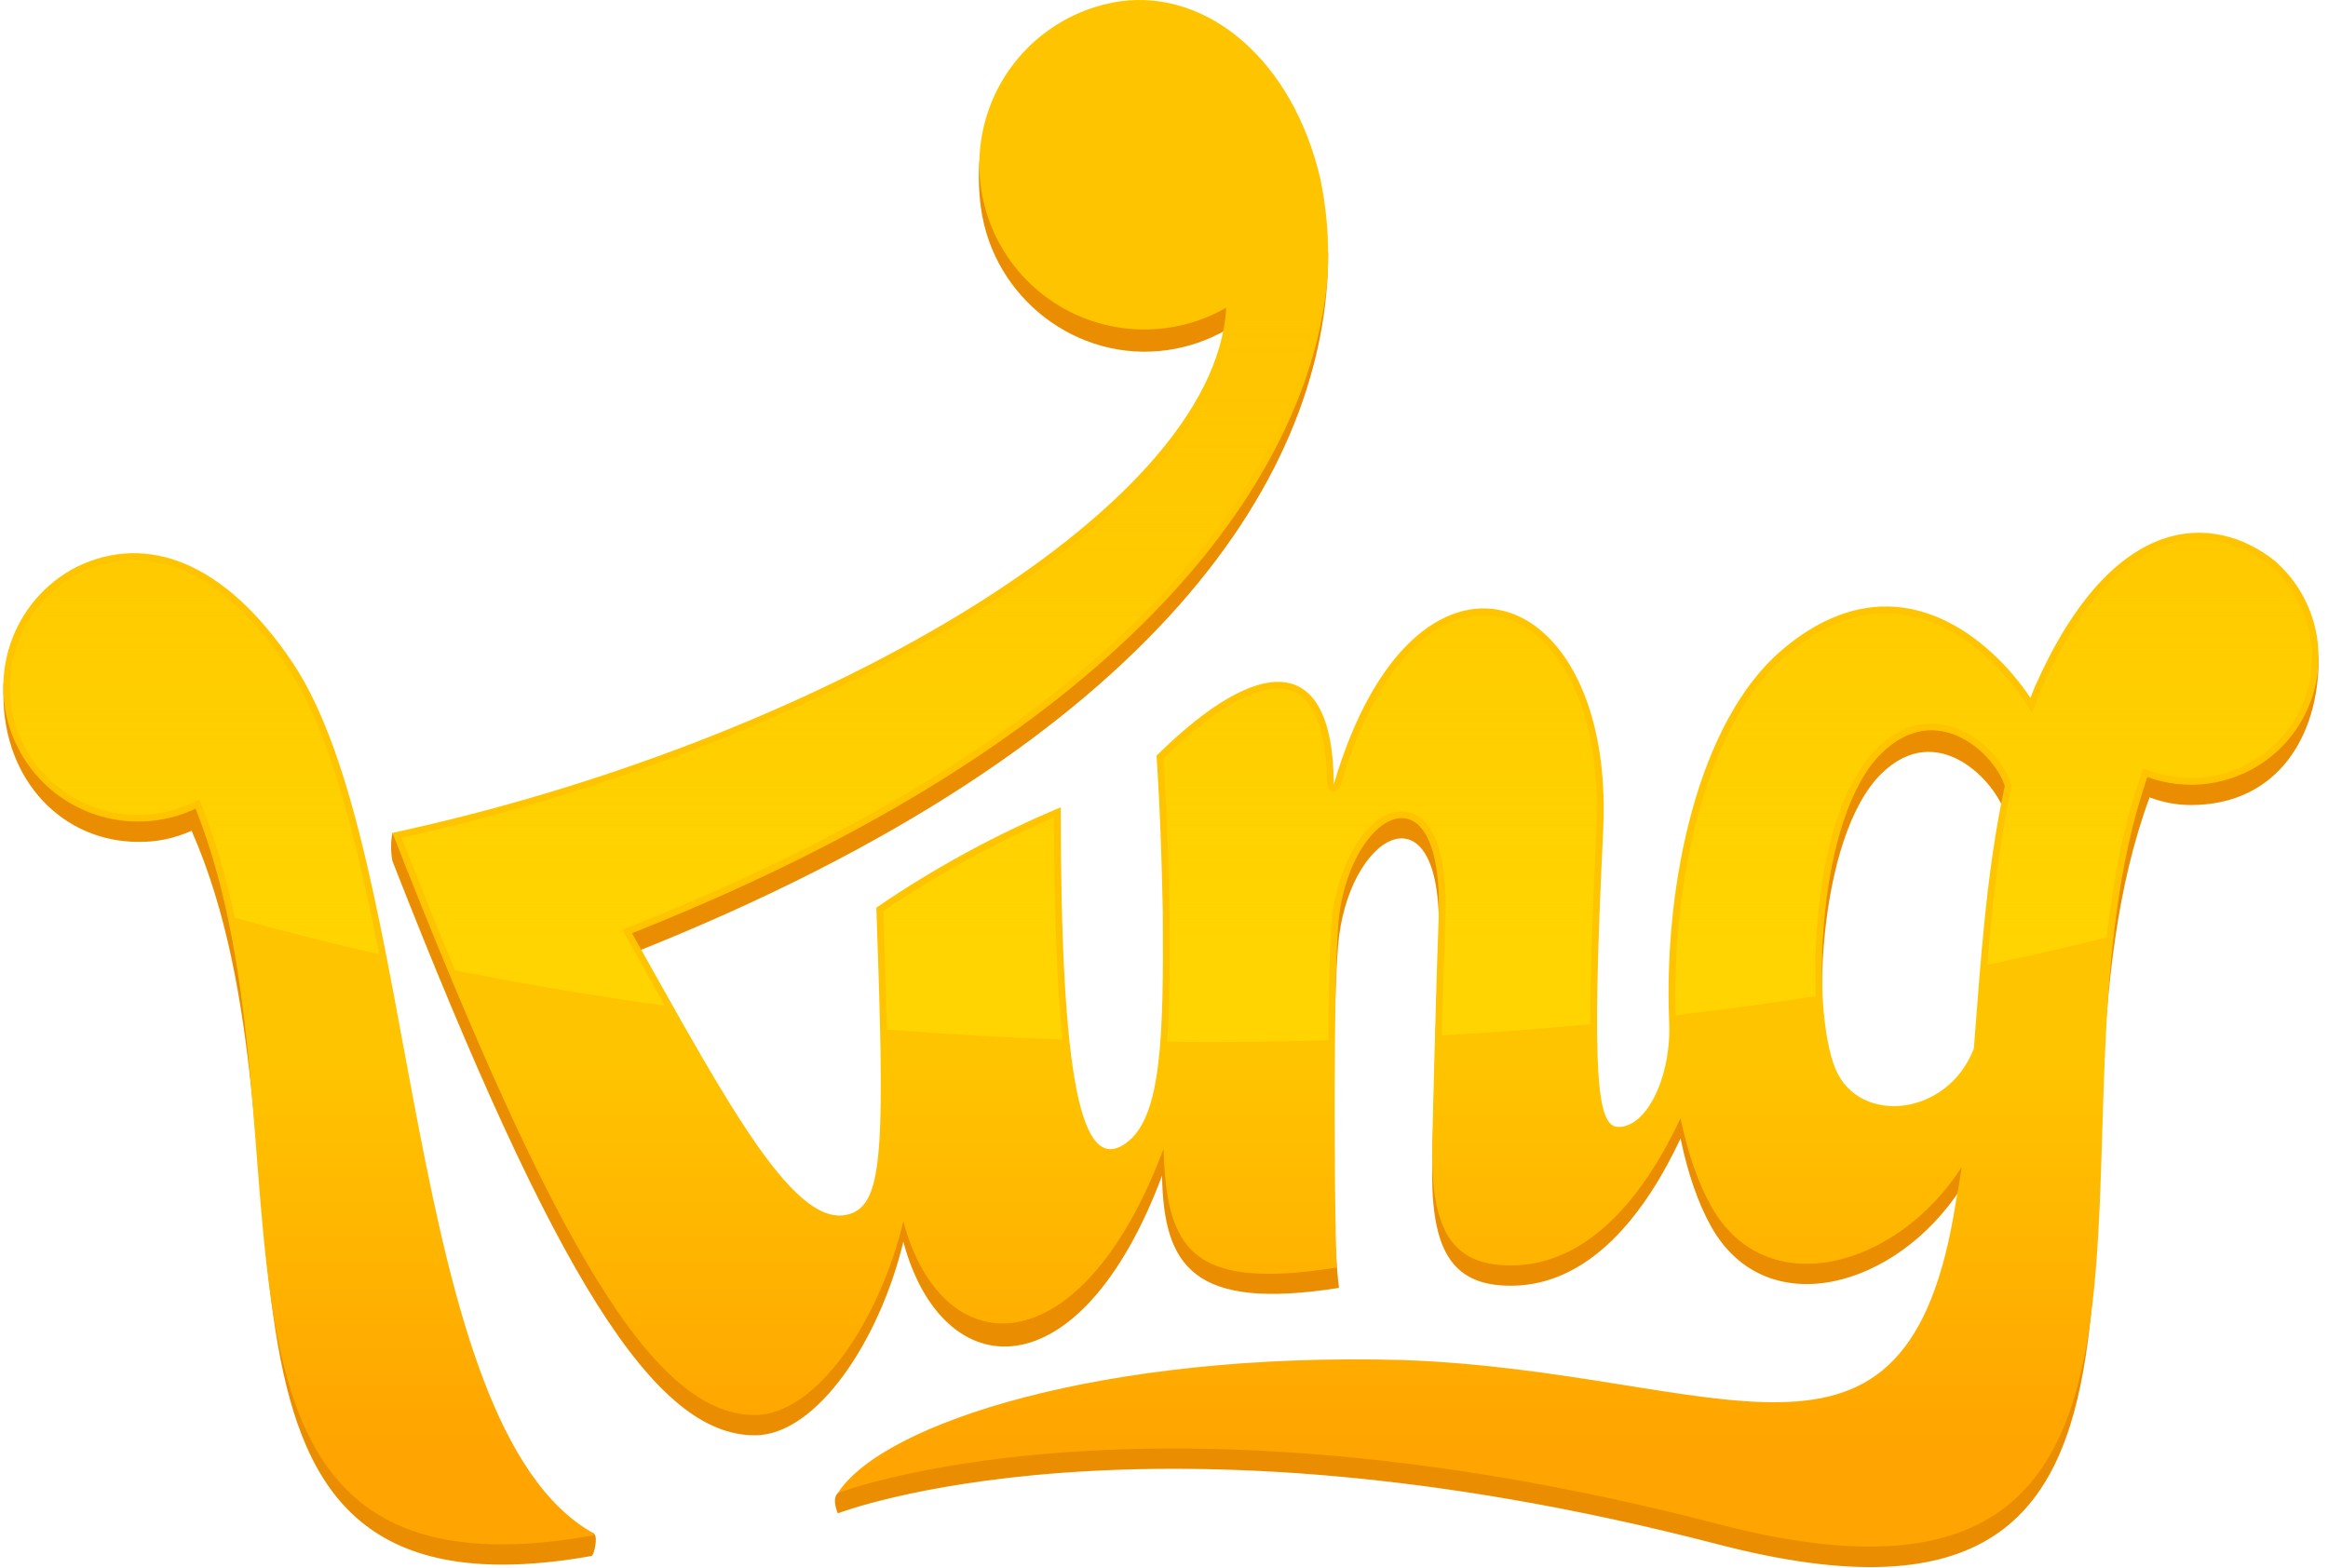
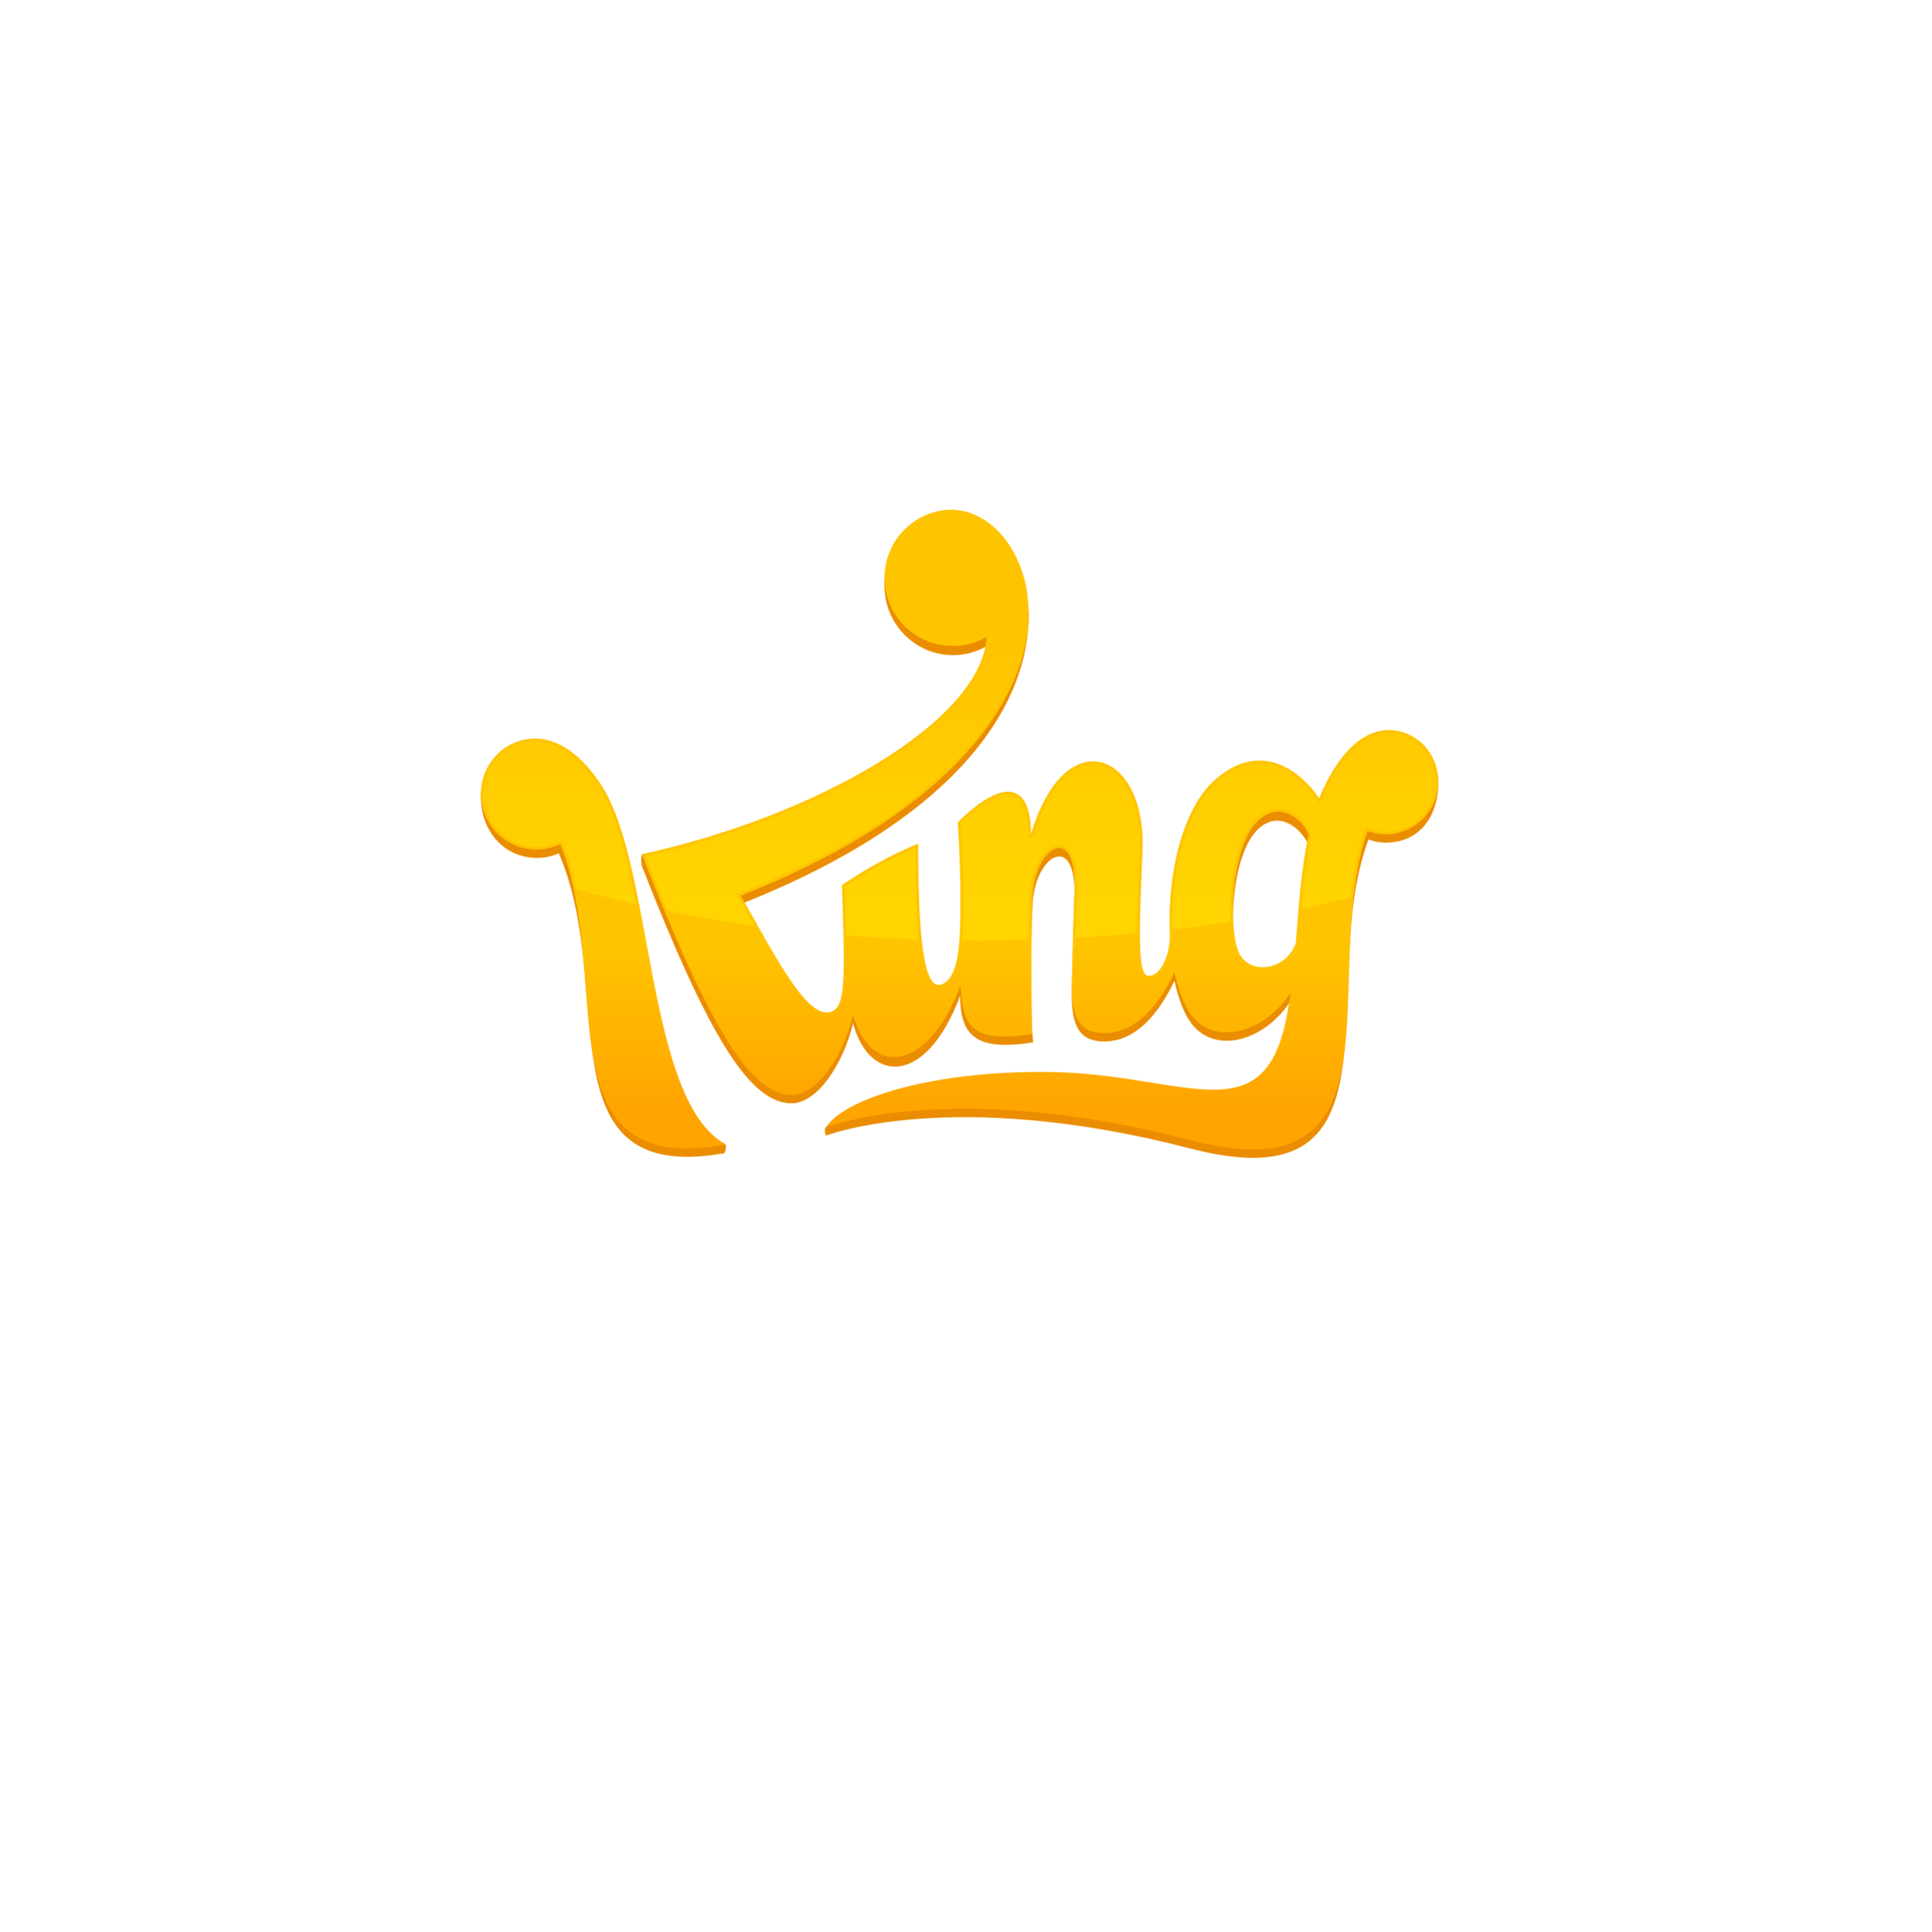
- <svg xmlns="http://www.w3.org/2000/svg" width="251px" height="169px" viewBox="0 0 251 169" version="1.1">
+ <svg xmlns="http://www.w3.org/2000/svg" width="145px" height="145px" viewBox="0 0 145 145" version="1.1">
  <defs>
    <linearGradient x1="50.001%" y1="68.364%" x2="50.001%" y2="93.464%" id="linearGradient-1">
      <stop stop-color="#FFC400" offset="0%" />
      <stop stop-color="#FFA400" offset="100%" />
    </linearGradient>
    <linearGradient x1="50.004%" y1="29.642%" x2="50.004%" y2="90.102%" id="linearGradient-2">
      <stop stop-color="#FFD400" stop-opacity="0" offset="0%" />
      <stop stop-color="#FFD400" offset="100%" />
    </linearGradient>
  </defs>
-   <g id="Page-1" stroke="none" stroke-width="1" fill="none" fill-rule="evenodd">
-     <g id="king_portfolio" fill-rule="nonzero">
-       <path d="M60.742,165.149 C61.287,165.649 63.44,164.931 64.023,165.349 C64.538,165.72 64.015,167.737 63.79,167.776 C15.671,176.298 36.06,124.568 20.656,89.577 C18.851,90.399 16.886,90.809 14.903,90.777 C6.873,90.776 0.364,84.278 0.364,74.879 C0.364,74.183 0.367,73.788 0.367,73.788 C0.437,73.294 0.673,73.21 0.792,72.735 C1.815,68.648 4.556,65.204 8.309,63.29 C15.891,59.637 24.28,62.785 31.565,73.666 C44.74,93.347 43.376,149.227 60.742,165.148 L60.742,165.149 Z M249.77,70.608 C249.793,70.735 249.983,70.477 249.983,71.167 C249.983,79.236 245.656,86.805 236.203,86.805 C234.687,86.802 233.184,86.52 231.769,85.973 C217.637,124.112 243.041,181.542 185.264,166.529 C123.216,150.404 90.337,163.179 90.337,163.179 C90.337,163.179 89.629,161.648 90.337,160.991 C91.037,160.342 93.572,159.903 94.536,159.269 C103.708,153.228 124.567,148.099 151.242,148.835 C185.755,150.074 205.629,165.408 210.88,131.772 C211.111,130.555 211.319,129.307 211.503,128.027 C204.517,138.913 190.441,142.772 184.522,132.306 C183.083,129.764 181.967,126.485 181.192,122.764 C177.585,130.453 171.415,139.137 162.074,138.616 C156.147,138.286 154.207,134.147 154.424,125.263 C154.575,119.064 154.876,107.274 155.109,101.307 C155.764,84.563 145.89,89.249 144.376,100.947 C143.77,105.633 143.301,130.859 144.371,138.867 C128.69,141.348 125.466,136.594 125.289,126.776 C116.436,150.405 101.626,149.627 97.396,133.897 C94.869,144.436 88.085,154.765 81.391,154.765 C70.583,154.765 59.917,137.827 42.312,92.84 C42.118,91.838 42.118,90.808 42.312,89.806 C42.348,89.62 43.277,91.784 43.462,91.742 C87.883,81.895 130.97,57.548 132.209,35.571 C130.25,36.695 128.094,37.435 125.858,37.751 C116.124,39.119 107.091,32.139 105.761,22.402 C105.539,20.764 105.48,19.107 105.587,17.458 C105.62,17.092 105.788,17.228 105.788,17.228 C106.977,9.504 113.066,3.46 120.798,2.327 C130.321,1.04 139.453,8.812 142.383,21.579 C142.805,23.503 143.077,25.458 143.196,27.424 C143.196,50.406 125.503,80.077 68.137,102.811 C78.65,121.515 85.949,135.375 91.89,132.989 C95.314,131.613 96.176,125.081 95.293,100.112 L112.983,90.036 C111.252,118.917 116.548,128.901 121.378,125.464 C125.248,122.711 127.511,114.131 127.426,100.624 C127.215,89.785 126.424,83.82 126.424,83.82 C137.75,72.652 143.208,73.638 143.279,87.715 C151.949,58.138 173.376,64.793 172.069,91.677 C170.765,118.546 172.201,123.703 174.506,123.703 C177.633,123.703 181.955,118.073 181.635,112.185 C181.062,97.246 183.161,79.914 192.098,72.298 C204.597,61.65 215.021,71.55 218.914,77.439 C219.075,77.012 219.253,76.596 219.424,76.176 C227.91,57.069 238.811,57.543 245.248,62.648 C247.619,64.708 249.215,67.516 249.77,70.607 L249.77,70.608 Z M216.152,87.634 C215.149,84.3 208.912,77.466 202.845,83.429 C195.935,90.218 195.181,111.001 197.91,117.471 C200.469,123.54 210.009,122.59 212.816,115.243 C213.546,105.98 214.155,96.785 216.152,87.634 L216.152,87.634 Z" id="Extrude" fill="#EB8D00" />
-       <path d="M64.023,165.35 C64.057,165.456 64.015,165.549 63.79,165.589 C15.671,174.11 35.169,122.637 21.089,87.193 C13.908,90.582 5.336,87.577 1.842,80.446 C-1.651,73.315 1.229,64.7 8.309,61.103 C15.891,57.45 24.28,60.597 31.565,71.479 C45.517,92.324 43.165,153.77 64.023,165.349 L64.023,165.35 Z M249.983,70.84 C249.993,75.331 247.809,79.545 244.132,82.125 C240.455,84.705 235.749,85.326 231.529,83.787 C218.497,121.222 243.041,179.355 185.264,164.34 C123.217,148.217 90.338,160.991 90.338,160.991 C95.141,153.474 118.923,145.756 151.243,146.648 C185.755,147.885 205.63,163.221 210.88,129.586 C211.112,128.368 211.32,127.119 211.504,125.839 C204.517,136.726 190.442,140.584 184.523,130.12 C183.083,127.576 181.967,124.299 181.193,120.576 C177.585,128.266 171.415,136.95 162.075,136.427 C156.148,136.099 154.208,131.96 154.424,123.075 C154.575,116.878 154.877,105.088 155.109,99.121 C155.765,82.377 145.89,87.063 144.376,98.76 C143.77,103.445 143.821,129.059 144.11,136.679 C128.43,139.159 125.789,134.758 125.445,123.889 C116.592,147.517 101.628,147.438 97.397,131.71 C94.87,142.249 88.086,152.576 81.392,152.576 C70.584,152.576 59.918,134.794 42.313,89.806 C87.137,80.133 130.96,55.345 132.21,33.179 C126,36.731 118.266,36.217 112.58,31.874 C106.895,27.532 104.364,20.205 106.158,13.279 C107.951,6.353 113.719,1.176 120.798,0.138 C130.321,-1.148 139.453,6.624 142.383,19.392 C142.923,22.036 143.195,24.726 143.196,27.424 C143.197,28.258 143.172,29.091 143.121,29.924 C141.582,48.647 125.503,77.889 68.137,100.625 C78.65,119.327 85.949,133.187 91.89,130.802 C95.314,129.426 95.368,122.838 94.485,97.869 C100.728,93.597 107.39,89.971 114.367,87.047 C114.367,116.359 116.548,126.713 121.378,123.278 C125.248,120.524 125.457,111.945 125.372,98.438 C125.162,87.598 124.692,81.485 124.692,81.485 C136.017,70.316 143.734,70.5 143.806,84.577 C152.476,55 174.161,62.607 172.855,89.491 C171.55,116.359 172.201,121.515 174.506,121.515 C177.633,121.515 180.276,115.885 179.956,109.999 L179.959,109.999 C179.386,95.06 183.161,77.727 192.098,70.111 C204.597,59.463 215.02,69.364 218.913,75.253 C219.075,74.826 219.252,74.409 219.423,73.988 C227.909,54.881 238.81,55.356 245.247,60.461 C248.255,63.07 249.983,66.857 249.982,70.84 L249.983,70.84 Z M216.153,84.765 C215.149,81.43 208.913,75.278 202.845,81.241 C195.935,88.03 195.181,108.814 197.91,115.284 C200.469,121.352 210.009,120.402 212.816,113.056 C213.546,103.793 214.156,93.915 216.153,84.765 L216.153,84.765 Z" id="Base" fill="url(#linearGradient-1)" />
-       <path d="M180.671,109.47 C180.23,95.493 183.718,78.211 192.571,70.666 C196.108,67.654 199.728,66.125 203.329,66.125 C209.728,66.125 215.262,71.048 218.306,75.654 L219.093,76.844 L220.098,74.265 C226.005,60.967 232.606,58.173 237.101,58.173 C240.48,58.173 243.149,59.728 244.794,61.032 C249.533,65.155 250.656,72.071 247.464,77.481 C244.273,82.891 237.677,85.254 231.776,83.102 L231.082,82.85 L230.84,83.546 C229.112,88.511 227.899,94.25 227.136,101.078 C222.95,102.131 218.625,103.126 214.262,104.042 C214.789,97.813 215.487,91.23 216.864,84.92 L216.905,84.735 L216.85,84.554 C216.046,81.881 212.52,78.013 208.249,78.013 C206.152,78.013 204.163,78.924 202.335,80.72 C196.765,86.194 195.376,99.412 195.783,107.412 C190.859,108.182 185.782,108.872 180.671,109.47 L180.671,109.47 Z M69.357,104.288 L67.093,100.254 L67.869,99.947 C132.023,74.521 141.359,42.465 142.394,29.88 C142.605,26.421 142.363,22.95 141.673,19.555 C139.089,8.294 131.526,0.729 122.852,0.729 C122.201,0.729 121.55,0.773 120.904,0.86 C112.06,2.156 105.715,10.058 106.36,18.973 C107.005,27.888 114.42,34.795 123.359,34.805 C124.161,34.804 124.962,34.748 125.756,34.637 C127.901,34.334 129.969,33.623 131.848,32.544 L133.012,31.879 L132.937,33.219 C131.613,56.682 85.548,81.028 43.302,90.336 C45.327,95.493 47.262,100.296 49.064,104.63 C56.427,106.108 64.03,107.39 71.691,108.444 C70.932,107.096 70.153,105.71 69.357,104.287 L69.357,104.288 Z M30.958,71.884 C25.919,64.357 20.209,60.378 14.444,60.378 C12.43,60.392 10.446,60.862 8.64,61.753 C1.896,65.158 -0.856,73.355 2.467,80.14 C5.791,86.925 13.953,89.776 20.778,86.535 L21.48,86.204 L21.766,86.925 C23.287,90.825 24.471,94.848 25.306,98.951 C30.383,100.374 35.614,101.699 40.878,102.89 C38.507,90.842 35.64,78.878 30.958,71.884 L30.958,71.884 Z M113.639,88.138 C107.202,90.928 101.039,94.31 95.228,98.242 C95.381,102.59 95.532,107.106 95.618,111.015 C101.901,111.508 108.265,111.868 114.56,112.087 C113.961,106.364 113.66,98.508 113.639,88.138 Z M143.207,112.168 C143.254,107.066 143.37,100.849 143.653,98.666 C144.465,92.397 147.747,87.484 151.127,87.484 C152.067,87.494 152.961,87.896 153.593,88.593 C155.262,90.329 156.039,93.979 155.836,99.148 C155.73,101.867 155.599,106.071 155.447,111.65 C160.73,111.351 166.11,110.945 171.462,110.44 C171.452,105.665 171.664,98.964 172.125,89.455 C172.544,80.844 170.552,73.565 166.661,69.479 C164.7,67.42 162.382,66.333 159.958,66.333 C153.667,66.333 147.89,73.23 144.504,84.782 C144.504,84.782 144.102,85.455 143.632,85.367 C143.161,85.277 143.077,84.581 143.077,84.581 C143.052,79.87 142.117,74.253 137.796,74.253 C134.749,74.253 130.481,76.85 125.443,81.77 C125.542,83.202 125.919,89.102 126.101,98.434 C126.132,103.273 126.134,108.311 125.837,112.336 C127.295,112.351 128.756,112.359 130.22,112.359 C134.444,112.359 138.81,112.295 143.205,112.169 L143.207,112.168 Z" id="HappyShine" fill="url(#linearGradient-2)" />
+   <g id="001" stroke="none" stroke-width="1" fill="none" fill-rule="evenodd">
+     <g id="karldesigns.co.uk" fill-rule="nonzero">
+       <g id="logos" transform="translate(-1, -1)">
+         <g id="King" transform="translate(0.252978, 0.268764)">
+           <g id="king_portfolio" transform="translate(36.74702, 39)">
+             <path d="M17.494,47.563 C17.651,47.707 18.271,47.5 18.439,47.621 C18.587,47.727 18.436,48.308 18.372,48.32 C4.513,50.774 10.385,35.876 5.949,25.798 C5.429,26.035 4.863,26.153 4.292,26.144 C1.979,26.144 0.105,24.272 0.105,21.565 C0.105,21.365 0.106,21.251 0.106,21.251 C0.126,21.109 0.194,21.084 0.228,20.948 C0.523,19.771 1.312,18.779 2.393,18.228 C4.577,17.175 6.993,18.082 9.091,21.216 C12.885,26.884 12.492,42.977 17.494,47.563 L17.494,47.563 Z M71.934,20.335 C71.94,20.372 71.995,20.297 71.995,20.496 C71.995,22.82 70.749,25 68.027,25 C67.59,24.999 67.157,24.918 66.749,24.76 C62.679,35.744 69.996,52.284 53.356,47.96 C35.486,43.316 26.017,46.996 26.017,46.996 C26.017,46.996 25.813,46.555 26.017,46.365 C26.219,46.179 26.949,46.052 27.226,45.869 C29.868,44.13 35.875,42.652 43.558,42.864 C53.497,43.221 59.221,47.638 60.733,37.95 C60.8,37.6 60.86,37.24 60.913,36.872 C58.901,40.007 54.847,41.118 53.142,38.104 C52.728,37.372 52.406,36.428 52.183,35.356 C51.144,37.57 49.367,40.071 46.677,39.921 C44.97,39.826 44.412,38.634 44.474,36.076 C44.518,34.29 44.604,30.895 44.671,29.176 C44.86,24.354 42.016,25.704 41.58,29.073 C41.406,30.422 41.271,37.687 41.579,39.994 C37.063,40.708 36.134,39.339 36.083,36.511 C33.534,43.317 29.268,43.093 28.05,38.562 C27.322,41.598 25.368,44.572 23.441,44.572 C20.328,44.572 17.256,39.694 12.186,26.738 C12.13,26.449 12.13,26.153 12.186,25.864 C12.196,25.811 12.464,26.434 12.517,26.422 C25.31,23.586 37.719,16.574 38.076,10.244 C37.512,10.568 36.891,10.781 36.247,10.872 C33.444,11.266 30.842,9.256 30.459,6.452 C30.395,5.98 30.378,5.503 30.409,5.028 C30.419,4.922 30.467,4.962 30.467,4.962 C30.809,2.737 32.563,0.996 34.79,0.67 C37.532,0.3 40.162,2.538 41.006,6.215 C41.128,6.769 41.206,7.332 41.24,7.898 C41.24,14.517 36.145,23.062 19.624,29.61 C22.651,34.996 24.753,38.988 26.464,38.301 C27.45,37.904 27.699,36.023 27.444,28.832 L32.539,25.93 C32.041,34.248 33.566,37.123 34.957,36.134 C36.071,35.341 36.723,32.87 36.699,28.98 C36.638,25.858 36.41,24.14 36.41,24.14 C39.672,20.924 41.244,21.208 41.264,25.262 C43.761,16.744 49.932,18.66 49.556,26.403 C49.18,34.141 49.594,35.626 50.258,35.626 C51.158,35.626 52.403,34.005 52.311,32.309 C52.146,28.007 52.75,23.015 55.324,20.822 C58.924,17.755 61.926,20.606 63.047,22.302 C63.094,22.179 63.145,22.06 63.194,21.939 C65.638,16.436 68.778,16.572 70.631,18.043 C71.314,18.636 71.774,19.445 71.934,20.335 L71.934,20.335 Z M62.252,25.239 C61.963,24.278 60.167,22.31 58.419,24.027 C56.429,25.983 56.212,31.968 56.998,33.832 C57.735,35.579 60.483,35.306 61.291,33.19 C61.501,30.522 61.677,27.874 62.252,25.239 L62.252,25.239 Z" id="Extrude" fill="#EB8D00" />
+             <path d="M18.439,47.621 C18.448,47.651 18.436,47.678 18.372,47.69 C4.513,50.144 10.129,35.319 6.074,25.112 C4.005,26.088 1.537,25.222 0.531,23.168 C-0.475,21.115 0.354,18.634 2.393,17.598 C4.577,16.546 6.993,17.452 9.091,20.586 C13.109,26.589 12.432,44.286 18.439,47.621 L18.439,47.621 Z M71.995,20.402 C71.998,21.695 71.369,22.909 70.31,23.652 C69.251,24.395 67.896,24.574 66.68,24.131 C62.927,34.912 69.996,51.654 53.356,47.33 C35.487,42.686 26.017,46.365 26.017,46.365 C27.401,44.201 34.25,41.978 43.558,42.235 C53.498,42.591 59.221,47.008 60.734,37.321 C60.8,36.97 60.86,36.61 60.913,36.242 C58.901,39.377 54.847,40.488 53.143,37.474 C52.728,36.742 52.407,35.798 52.184,34.726 C51.144,36.941 49.368,39.442 46.678,39.291 C44.971,39.196 44.412,38.005 44.474,35.446 C44.518,33.661 44.605,30.265 44.671,28.547 C44.86,23.725 42.016,25.074 41.58,28.443 C41.406,29.792 41.421,37.169 41.504,39.364 C36.988,40.078 36.227,38.81 36.128,35.68 C33.579,42.485 29.269,42.462 28.05,37.932 C27.323,40.968 25.369,43.942 23.441,43.942 C20.328,43.942 17.256,38.821 12.186,25.864 C25.095,23.078 37.716,15.939 38.076,9.555 C36.288,10.579 34.061,10.431 32.423,9.18 C30.786,7.929 30.057,5.819 30.573,3.824 C31.09,1.83 32.751,0.339 34.79,0.04 C37.533,-0.331 40.163,1.908 41.006,5.585 C41.162,6.346 41.24,7.121 41.24,7.898 C41.241,8.138 41.234,8.378 41.219,8.618 C40.776,14.01 36.145,22.432 19.624,28.98 C22.651,34.366 24.753,38.358 26.464,37.671 C27.45,37.275 27.466,35.377 27.212,28.186 C29.01,26.956 30.928,25.912 32.938,25.069 C32.938,33.511 33.566,36.493 34.957,35.504 C36.071,34.711 36.132,32.24 36.107,28.35 C36.047,25.228 35.911,23.468 35.911,23.468 C39.173,20.251 41.395,20.304 41.416,24.358 C43.913,15.84 50.158,18.031 49.782,25.773 C49.406,33.511 49.594,34.996 50.258,34.996 C51.158,34.996 51.919,33.375 51.827,31.68 L51.828,31.68 C51.663,27.377 52.75,22.385 55.324,20.192 C58.924,17.125 61.926,19.977 63.047,21.673 C63.094,21.55 63.145,21.43 63.194,21.309 C65.638,15.806 68.777,15.942 70.631,17.413 C71.497,18.164 71.995,19.255 71.995,20.402 L71.995,20.402 Z M62.252,24.412 C61.963,23.452 60.167,21.68 58.419,23.397 C56.429,25.353 56.212,31.338 56.998,33.202 C57.735,34.949 60.483,34.676 61.291,32.56 C61.501,29.892 61.677,27.048 62.252,24.412 L62.252,24.412 Z" id="Base" fill="url(#linearGradient-1)" />
+             <path d="M52.033,31.527 C51.906,27.502 52.911,22.525 55.461,20.352 C56.479,19.484 57.522,19.044 58.559,19.044 C60.402,19.044 61.995,20.462 62.872,21.788 L63.099,22.131 L63.388,21.388 C65.089,17.559 66.99,16.754 68.285,16.754 C69.258,16.754 70.027,17.202 70.501,17.577 C71.865,18.765 72.189,20.756 71.27,22.315 C70.351,23.873 68.451,24.553 66.752,23.933 L66.552,23.861 L66.482,24.061 C65.984,25.491 65.635,27.144 65.415,29.11 C64.21,29.414 62.964,29.7 61.707,29.964 C61.859,28.17 62.06,26.274 62.457,24.457 L62.469,24.404 L62.453,24.352 C62.221,23.582 61.206,22.468 59.976,22.468 C59.372,22.468 58.799,22.73 58.272,23.247 C56.668,24.824 56.268,28.631 56.386,30.935 C54.967,31.156 53.505,31.355 52.033,31.527 L52.033,31.527 Z M19.975,30.035 L19.323,28.873 L19.546,28.785 C38.023,21.462 40.711,12.23 41.01,8.605 C41.07,7.609 41.001,6.61 40.802,5.632 C40.058,2.389 37.879,0.21 35.381,0.21 C35.194,0.21 35.006,0.223 34.82,0.248 C32.273,0.621 30.446,2.897 30.632,5.464 C30.817,8.032 32.953,10.021 35.527,10.024 C35.758,10.024 35.989,10.008 36.218,9.976 C36.836,9.888 37.431,9.684 37.972,9.373 L38.308,9.181 L38.286,9.567 C37.905,16.324 24.638,23.336 12.471,26.017 C13.054,27.502 13.611,28.885 14.13,30.133 C16.251,30.559 18.441,30.928 20.647,31.232 C20.428,30.844 20.204,30.445 19.975,30.035 L19.975,30.035 Z M8.916,20.703 C7.465,18.535 5.82,17.389 4.16,17.389 C3.58,17.393 3.008,17.528 2.488,17.785 C0.546,18.766 -0.247,21.126 0.711,23.08 C1.668,25.035 4.018,25.855 5.984,24.922 L6.186,24.827 L6.269,25.034 C6.707,26.158 7.048,27.316 7.288,28.498 C8.75,28.908 10.257,29.289 11.773,29.632 C11.09,26.163 10.264,22.717 8.916,20.703 L8.916,20.703 Z M32.728,25.384 C30.874,26.187 29.099,27.161 27.426,28.294 C27.47,29.546 27.513,30.847 27.538,31.972 C29.347,32.114 31.18,32.218 32.993,32.281 C32.821,30.633 32.734,28.37 32.728,25.384 Z M41.244,32.304 C41.257,30.835 41.291,29.045 41.372,28.416 C41.606,26.61 42.551,25.195 43.525,25.195 C43.795,25.198 44.053,25.314 44.235,25.515 C44.715,26.015 44.939,27.066 44.881,28.555 C44.85,29.338 44.813,30.548 44.769,32.155 C46.29,32.069 47.84,31.952 49.381,31.807 C49.378,30.432 49.439,28.502 49.572,25.763 C49.693,23.283 49.119,21.187 47.998,20.01 C47.434,19.417 46.766,19.104 46.068,19.104 C44.256,19.104 42.592,21.09 41.617,24.417 C41.617,24.417 41.501,24.611 41.366,24.586 C41.23,24.56 41.206,24.359 41.206,24.359 C41.199,23.003 40.93,21.385 39.685,21.385 C38.808,21.385 37.578,22.133 36.128,23.55 C36.156,23.962 36.265,25.661 36.317,28.349 C36.326,29.743 36.327,31.194 36.241,32.353 C36.661,32.357 37.082,32.359 37.503,32.359 C38.72,32.359 39.977,32.341 41.243,32.305 L41.244,32.304 Z" id="HappyShine" fill="url(#linearGradient-2)" />
+           </g>
+         </g>
+       </g>
    </g>
  </g>
</svg>
